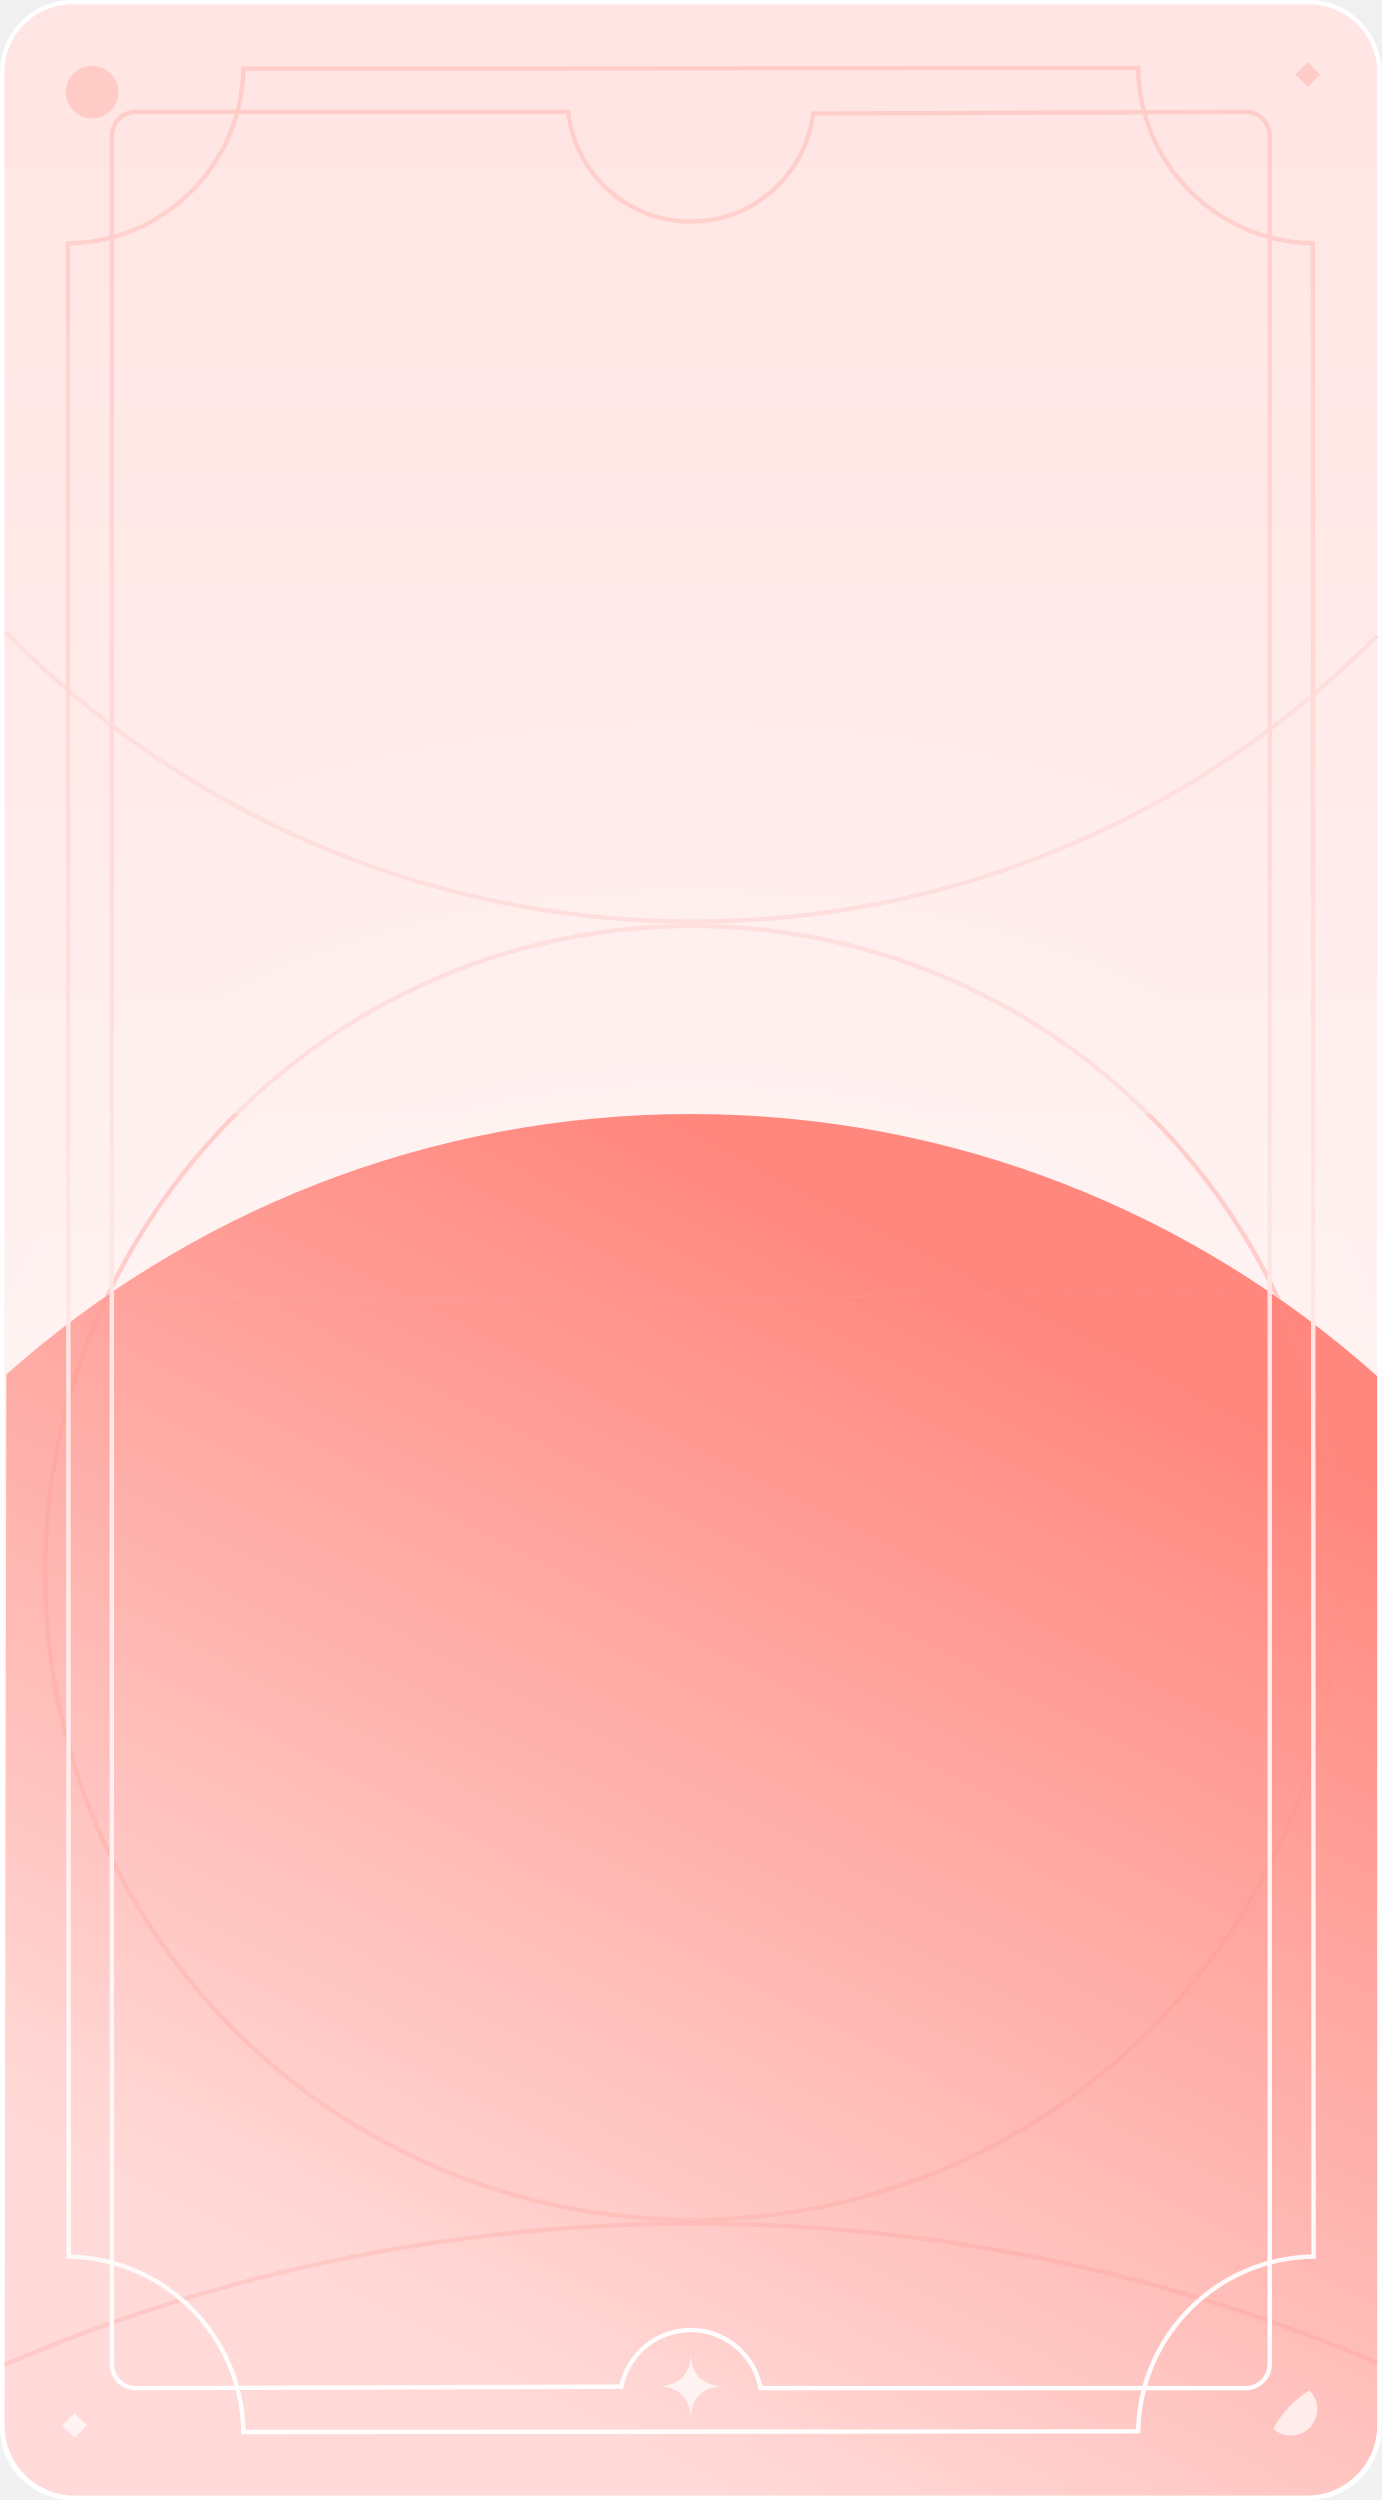
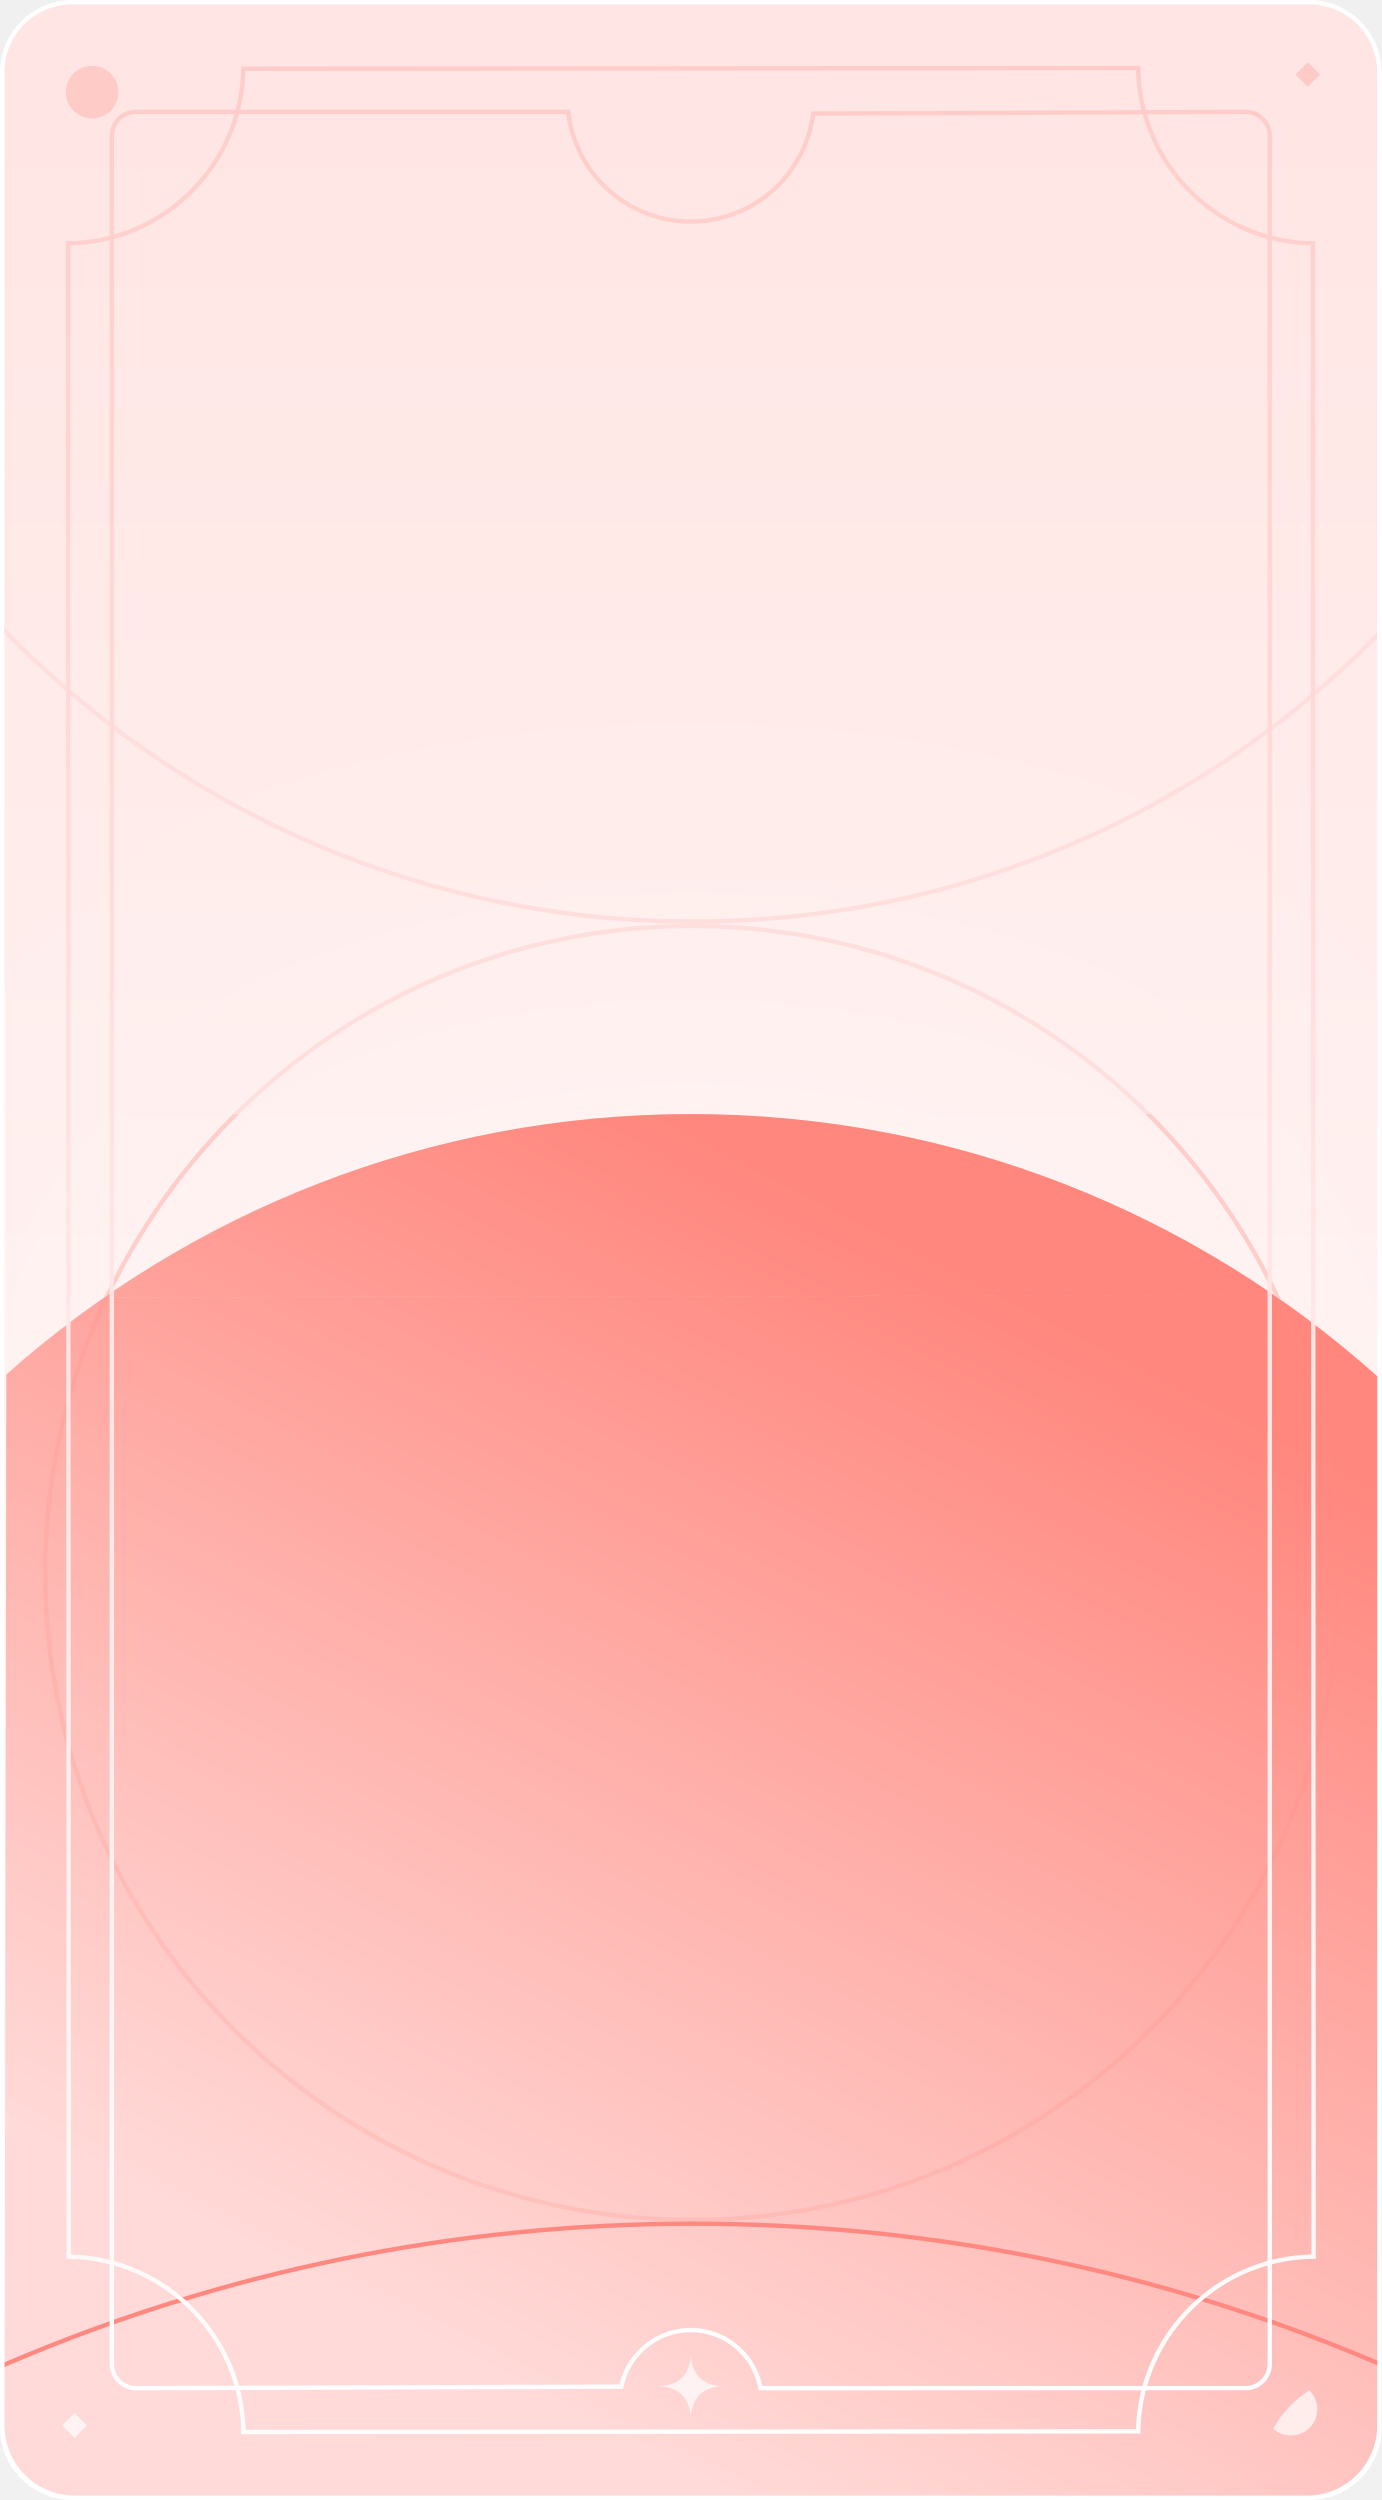
<svg xmlns="http://www.w3.org/2000/svg" xmlns:xlink="http://www.w3.org/1999/xlink" viewBox="0 0 315 570" version="1.1">
  <defs>
    <linearGradient x1="50%" y1="100%" x2="50%" y2="0%" id="linearGradient-1">
      <stop stop-color="#FFFFFF" offset="0%" />
      <stop stop-color="#FFF0EF" offset="48.208%" />
      <stop stop-color="#FFE5E3" offset="100%" />
    </linearGradient>
    <linearGradient x1="21.942%" y1="16.148%" x2="60.909%" y2="92.934%" id="linearGradient-2">
      <stop stop-color="#FFDAD8" offset="0%" />
      <stop stop-color="#FF877E" offset="100%" />
    </linearGradient>
    <path d="M298,254 C306.837,254 314,261.163 314,270 L314.003,509.225 C272.399,546.409 217.576,569 157.5,569 C97.64,569 42.995,546.571 1.446,509.625 L1.028,270.028 C1.013,261.191 8.163,254.015 17,254 L298,254 Z" id="path-3" />
    <filter x="-107.8%" y="-107.1%" width="315.7%" height="314.3%" filterUnits="objectBoundingBox" id="filter-4">
      <feOffset dx="0" dy="0" in="SourceAlpha" result="shadowOffsetOuter1" />
      <feGaussianBlur stdDeviation="112.5" in="shadowOffsetOuter1" result="shadowBlurOuter1" />
      <feColorMatrix values="0 0 0 0 1   0 0 0 0 1   0 0 0 0 1  0 0 0 0.5 0" type="matrix" in="shadowBlurOuter1" />
    </filter>
    <path d="M296.972,0 C305.809,-5.17596268e-15 312.972,7.163 312.972,16 L312.975,255.225 C271.371,292.409 216.549,315 156.472,315 C96.612,315 41.968,292.571 0.418,255.625 L2.49291547e-05,16.028 C-0.015,7.191 7.136,0.015 15.972,2.43977396e-05 L296.972,0 Z" id="path-5" />
    <linearGradient x1="50.032%" y1="102.876%" x2="50%" y2="-3.491%" id="linearGradient-7">
      <stop stop-color="#FFFFFF" offset="0%" />
      <stop stop-color="#FFCBC7" stop-opacity="0.951" offset="98.774%" />
      <stop stop-color="#FFFFFF" stop-opacity="0.146" offset="36.189%" />
      <stop stop-color="#FFFFFF" stop-opacity="0.168" offset="52.868%" />
      <stop stop-color="#FFCBC7" stop-opacity="0.45" offset="68.611%" />
      <stop stop-color="#FFCBC7" offset="100%" />
      <stop stop-color="#FFCBC7" offset="100%" />
    </linearGradient>
    <linearGradient x1="50.03%" y1="102.876%" x2="50%" y2="-3.491%" id="linearGradient-8">
      <stop stop-color="#FFFFFF" offset="0%" />
      <stop stop-color="#FFCBC7" stop-opacity="0.951" offset="98.774%" />
      <stop stop-color="#FFFFFF" stop-opacity="0.146" offset="36.189%" />
      <stop stop-color="#FFFFFF" stop-opacity="0.168" offset="52.868%" />
      <stop stop-color="#FFCBC7" stop-opacity="0.45" offset="68.611%" />
      <stop stop-color="#FFCBC7" offset="100%" />
      <stop stop-color="#FFCBC7" offset="100%" />
    </linearGradient>
  </defs>
  <g id="cardChap4-verso" stroke="none" stroke-width="1" fill="none" fill-rule="evenodd">
    <rect id="bg-bottom" stroke="#FFFFFF" fill="url(#linearGradient-1)" x="0.5" y="0.5" width="314" height="569" rx="16" />
    <g id="bg-top" transform="translate(157.5157, 411.5) scale(1, -1) translate(-157.5157, -411.5) ">
      <use fill="black" fill-opacity="1" filter="url(#filter-4)" xlink:href="#path-3" />
      <use fill="url(#linearGradient-2)" fill-rule="evenodd" xlink:href="#path-3" />
    </g>
-     <g id="cercles" transform="translate(0.99186, 144.077)">
-       <path d="M313.026,394.666 C265.117,374.232 212.383,362.923 157.008,362.923 C101.251,362.923 48.172,374.388 0,395.09" id="Path" stroke="#FF8980" opacity="0.2" />
-       <g id="Oval" transform="translate(22.78734, 66.54445)" fill="#FFDFDD" fill-rule="nonzero">
+     <g id="cercles" transform="translate(0.99186, 143.0277)">
+       <g id="Oval" transform="translate(22.78734, 67.59375)" fill="#FFDFDD" fill-rule="nonzero">
        <path d="M0,85.152 C23.634,34.837 74.764,0 134.032,0 C193.569,0 244.896,35.156 268.385,85.842 L266.741,84.701 L0,85.152 Z M266.744,84.703 C242.536,34.024 191.28,1 134.032,1 C77.031,1 25.956,33.738 1.616,84.085 L0,85.171" />
      </g>
-       <g id="Oval" opacity="0.5" transform="translate(0.036105, 109.923)">
+       <g id="Oval" opacity="0.5" transform="translate(0.036105, 110.9723)">
        <mask id="mask-6" fill="white">
          <use xlink:href="#path-5" />
        </mask>
        <g id="Mask" transform="translate(156.4877, 157.5) scale(1, -1) translate(-156.4877, -157.5) " />
        <circle stroke="#FF8980" opacity="0.4" mask="url(#mask-6)" cx="156.783" cy="104.621" r="147.5" />
      </g>
-       <path d="M0.314,5.68434189e-14 C40.093,40.743 95.625,66.037 157.065,66.037 C218.096,66.037 273.298,41.078 313.021,0.81" id="Path" stroke="#FFDFDD" />
+       <path d="M0.672,0.7 C41.539,42.556 97.391,66.586 157.065,66.586 C215.75,66.586 270.747,43.348 311.436,2.744 L312.665,1.508 L313.011,1.187 C313.011,2.123 313.011,2.593 313.011,2.595 C272.054,43.897 216.417,67.586 157.065,67.586 C97.718,67.586 42.132,43.926 1.193,2.655 L0,1.409 L0,0 L0.672,0.7 Z" id="Path" fill="#FFDFDD" fill-rule="nonzero" />
+       <path d="M157.008,363.472 C210.857,363.472 263.21,374.159 311.752,394.632 C312.31,394.869 312.729,395.046 313.008,395.164 C313.02,395.17 313.021,395.534 313.011,396.258 L312.83,396.175 C263.999,375.348 211.265,364.472 157.008,364.472 C102.929,364.472 50.363,375.277 1.672,395.969 L0.197,396.599 L0.067,396.661 C0.064,395.933 0.064,395.569 0.067,395.567 C49.221,374.485 102.344,363.472 157.008,363.472 Z" id="Path" fill="#FF8980" fill-rule="nonzero" />
    </g>
    <g id="fioritures" transform="translate(14.17157, 14.17157)">
      <rect id="Rectangle" fill-opacity="0.7" fill="#FFFFFF" transform="translate(2.828427, 538.8284) rotate(45) translate(-2.828427, -538.8284) " x="0.828" y="536.828" width="4" height="4" />
      <path d="M284.353,530.828 L284.408,530.883 C285.494,531.969 286.166,533.469 286.166,535.126 C286.166,538.44 283.48,541.126 280.166,541.126 C278.611,541.126 277.195,540.535 276.129,539.565 C278.09,536.004 280.928,532.995 284.353,530.828 L284.353,530.828 Z" id="Combined-Shape" fill-opacity="0.7" fill="#FFFFFF" />
      <path d="M143.328,532.696 C141.662,532.696 139.995,533.43 138.328,534.899 C139.798,533.233 140.532,531.566 140.532,529.899 C140.532,528.233 139.798,526.566 138.328,524.899 C139.995,526.369 141.662,527.103 143.328,527.103 C144.995,527.103 146.662,526.369 148.328,524.899 C146.859,526.566 146.125,528.233 146.125,529.899 C146.125,531.566 146.859,533.233 148.328,534.899 C146.662,533.43 144.995,532.696 143.328,532.696 Z" id="Star" fill-opacity="0.7" fill="#FFFFFF" transform="translate(143.3284, 529.8995) rotate(45) translate(-143.3284, -529.8995) " />
      <rect id="Rectangle" fill="#FFCBC7" transform="translate(284, 2.828427) rotate(45) translate(-284, -2.828427) " x="282" y="0.828" width="4" height="4" />
      <circle id="Oval" fill="#FFCBC7" cx="6.828" cy="6.828" r="6" />
    </g>
    <path d="M259.503,15.5 C259.634,26.364 264.044,36.199 271.125,43.399 C278.327,50.72 288.292,55.316 299.334,55.495 L299.334,55.495 L299.5,514.503 C288.636,514.634 278.801,519.044 271.601,526.125 C264.28,533.327 259.684,543.292 259.505,554.334 L259.505,554.334 L55.497,554.5 C55.366,543.636 50.956,533.801 43.875,526.601 C36.673,519.28 26.708,514.684 15.666,514.505 L15.666,514.505 L15.5,55.497 C26.364,55.366 36.199,50.956 43.399,43.875 C50.72,36.673 55.316,26.708 55.495,15.666 L55.495,15.666 Z" id="cadre-ext" stroke="url(#linearGradient-7)" />
    <path d="M129.55,25.5 C130.415,33.08 134.191,39.618 139.64,44.108 C145.206,48.694 152.515,51.143 160.25,50.383 C166.875,49.732 172.813,46.805 177.276,42.39 C181.644,38.07 184.6,32.325 185.404,25.896 L185.404,25.896 L284,25.5 C285.519,25.5 286.894,26.116 287.889,27.111 C288.884,28.106 289.5,29.481 289.5,31 L289.5,31 L289.5,539 C289.5,540.519 288.884,541.894 287.889,542.889 C286.894,543.884 285.519,544.5 284,544.5 L284,544.5 L173.418,544.5 C172.584,540.206 170.176,536.638 166.914,534.291 C163.531,531.858 159.229,530.736 154.81,531.481 C151.441,532.048 148.435,533.641 146.119,535.93 C143.894,538.128 142.306,540.969 141.645,544.158 L141.645,544.158 L31,544.5 C29.481,544.5 28.106,543.884 27.111,542.889 C26.116,541.894 25.5,540.519 25.5,539 L25.5,539 L25.5,31 C25.5,29.481 26.116,28.106 27.111,27.111 C28.106,26.116 29.481,25.5 31,25.5 L31,25.5 Z" id="cadre-int" stroke="url(#linearGradient-8)" />
  </g>
</svg>
